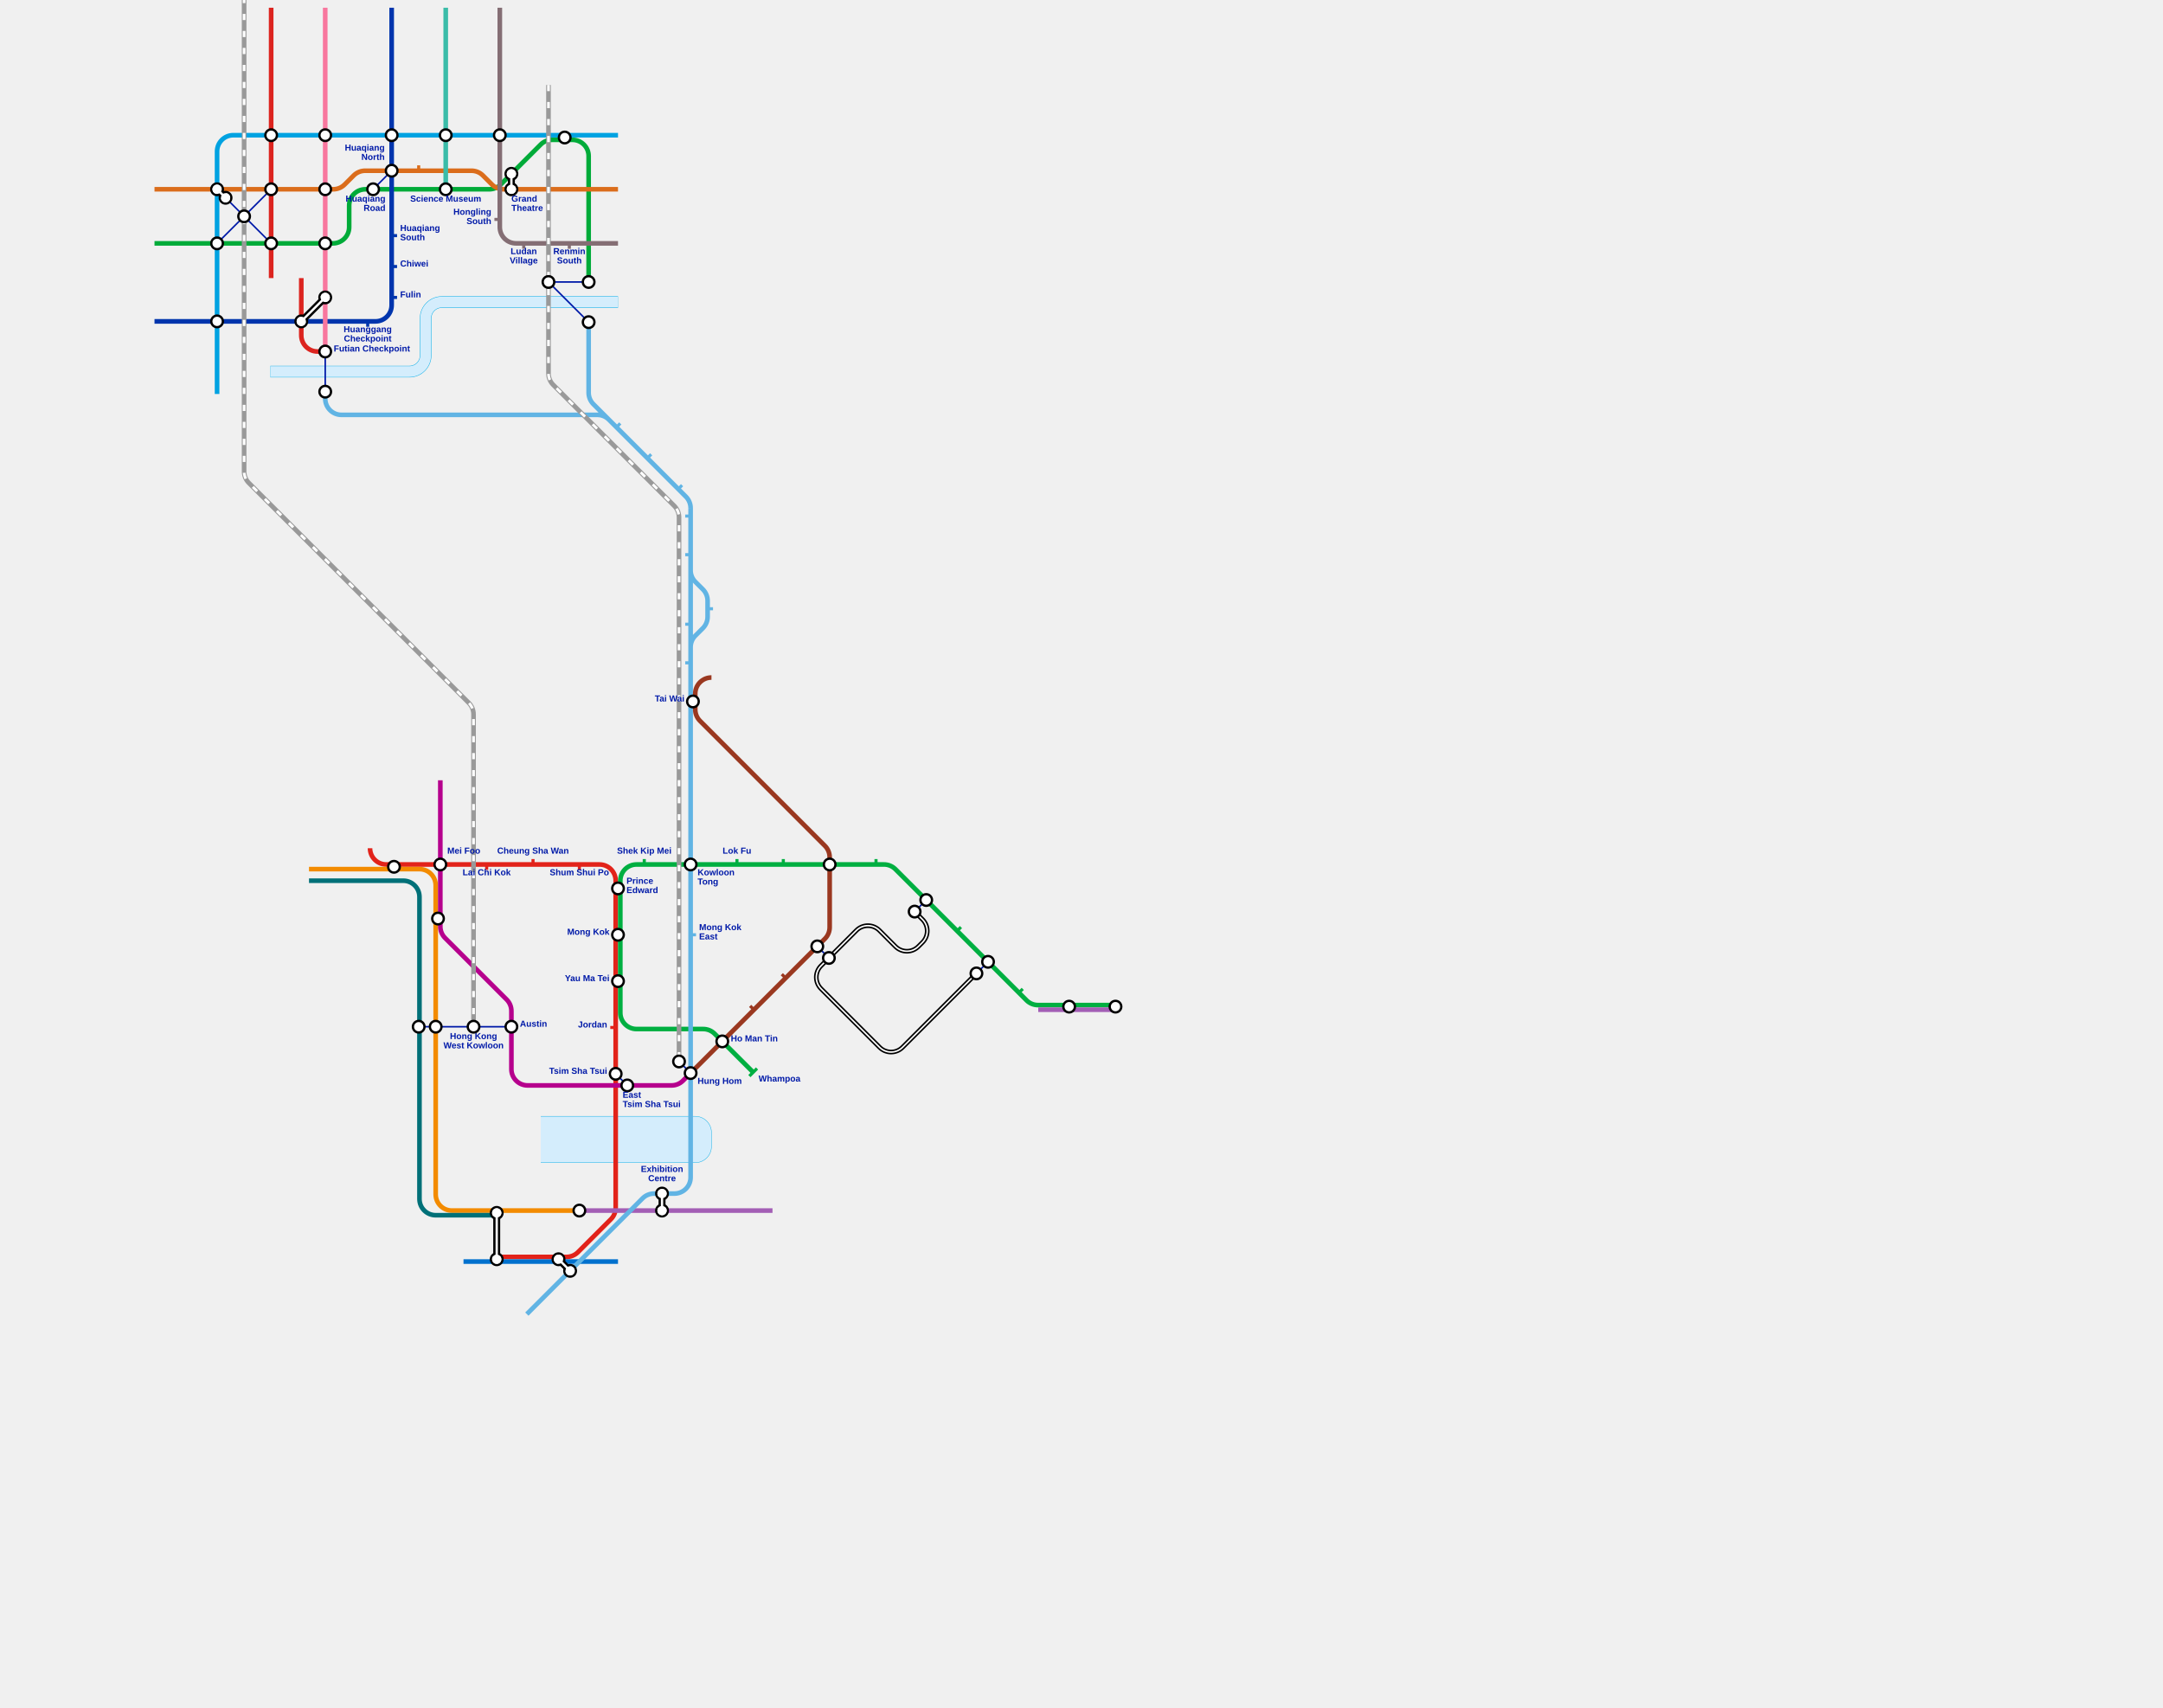
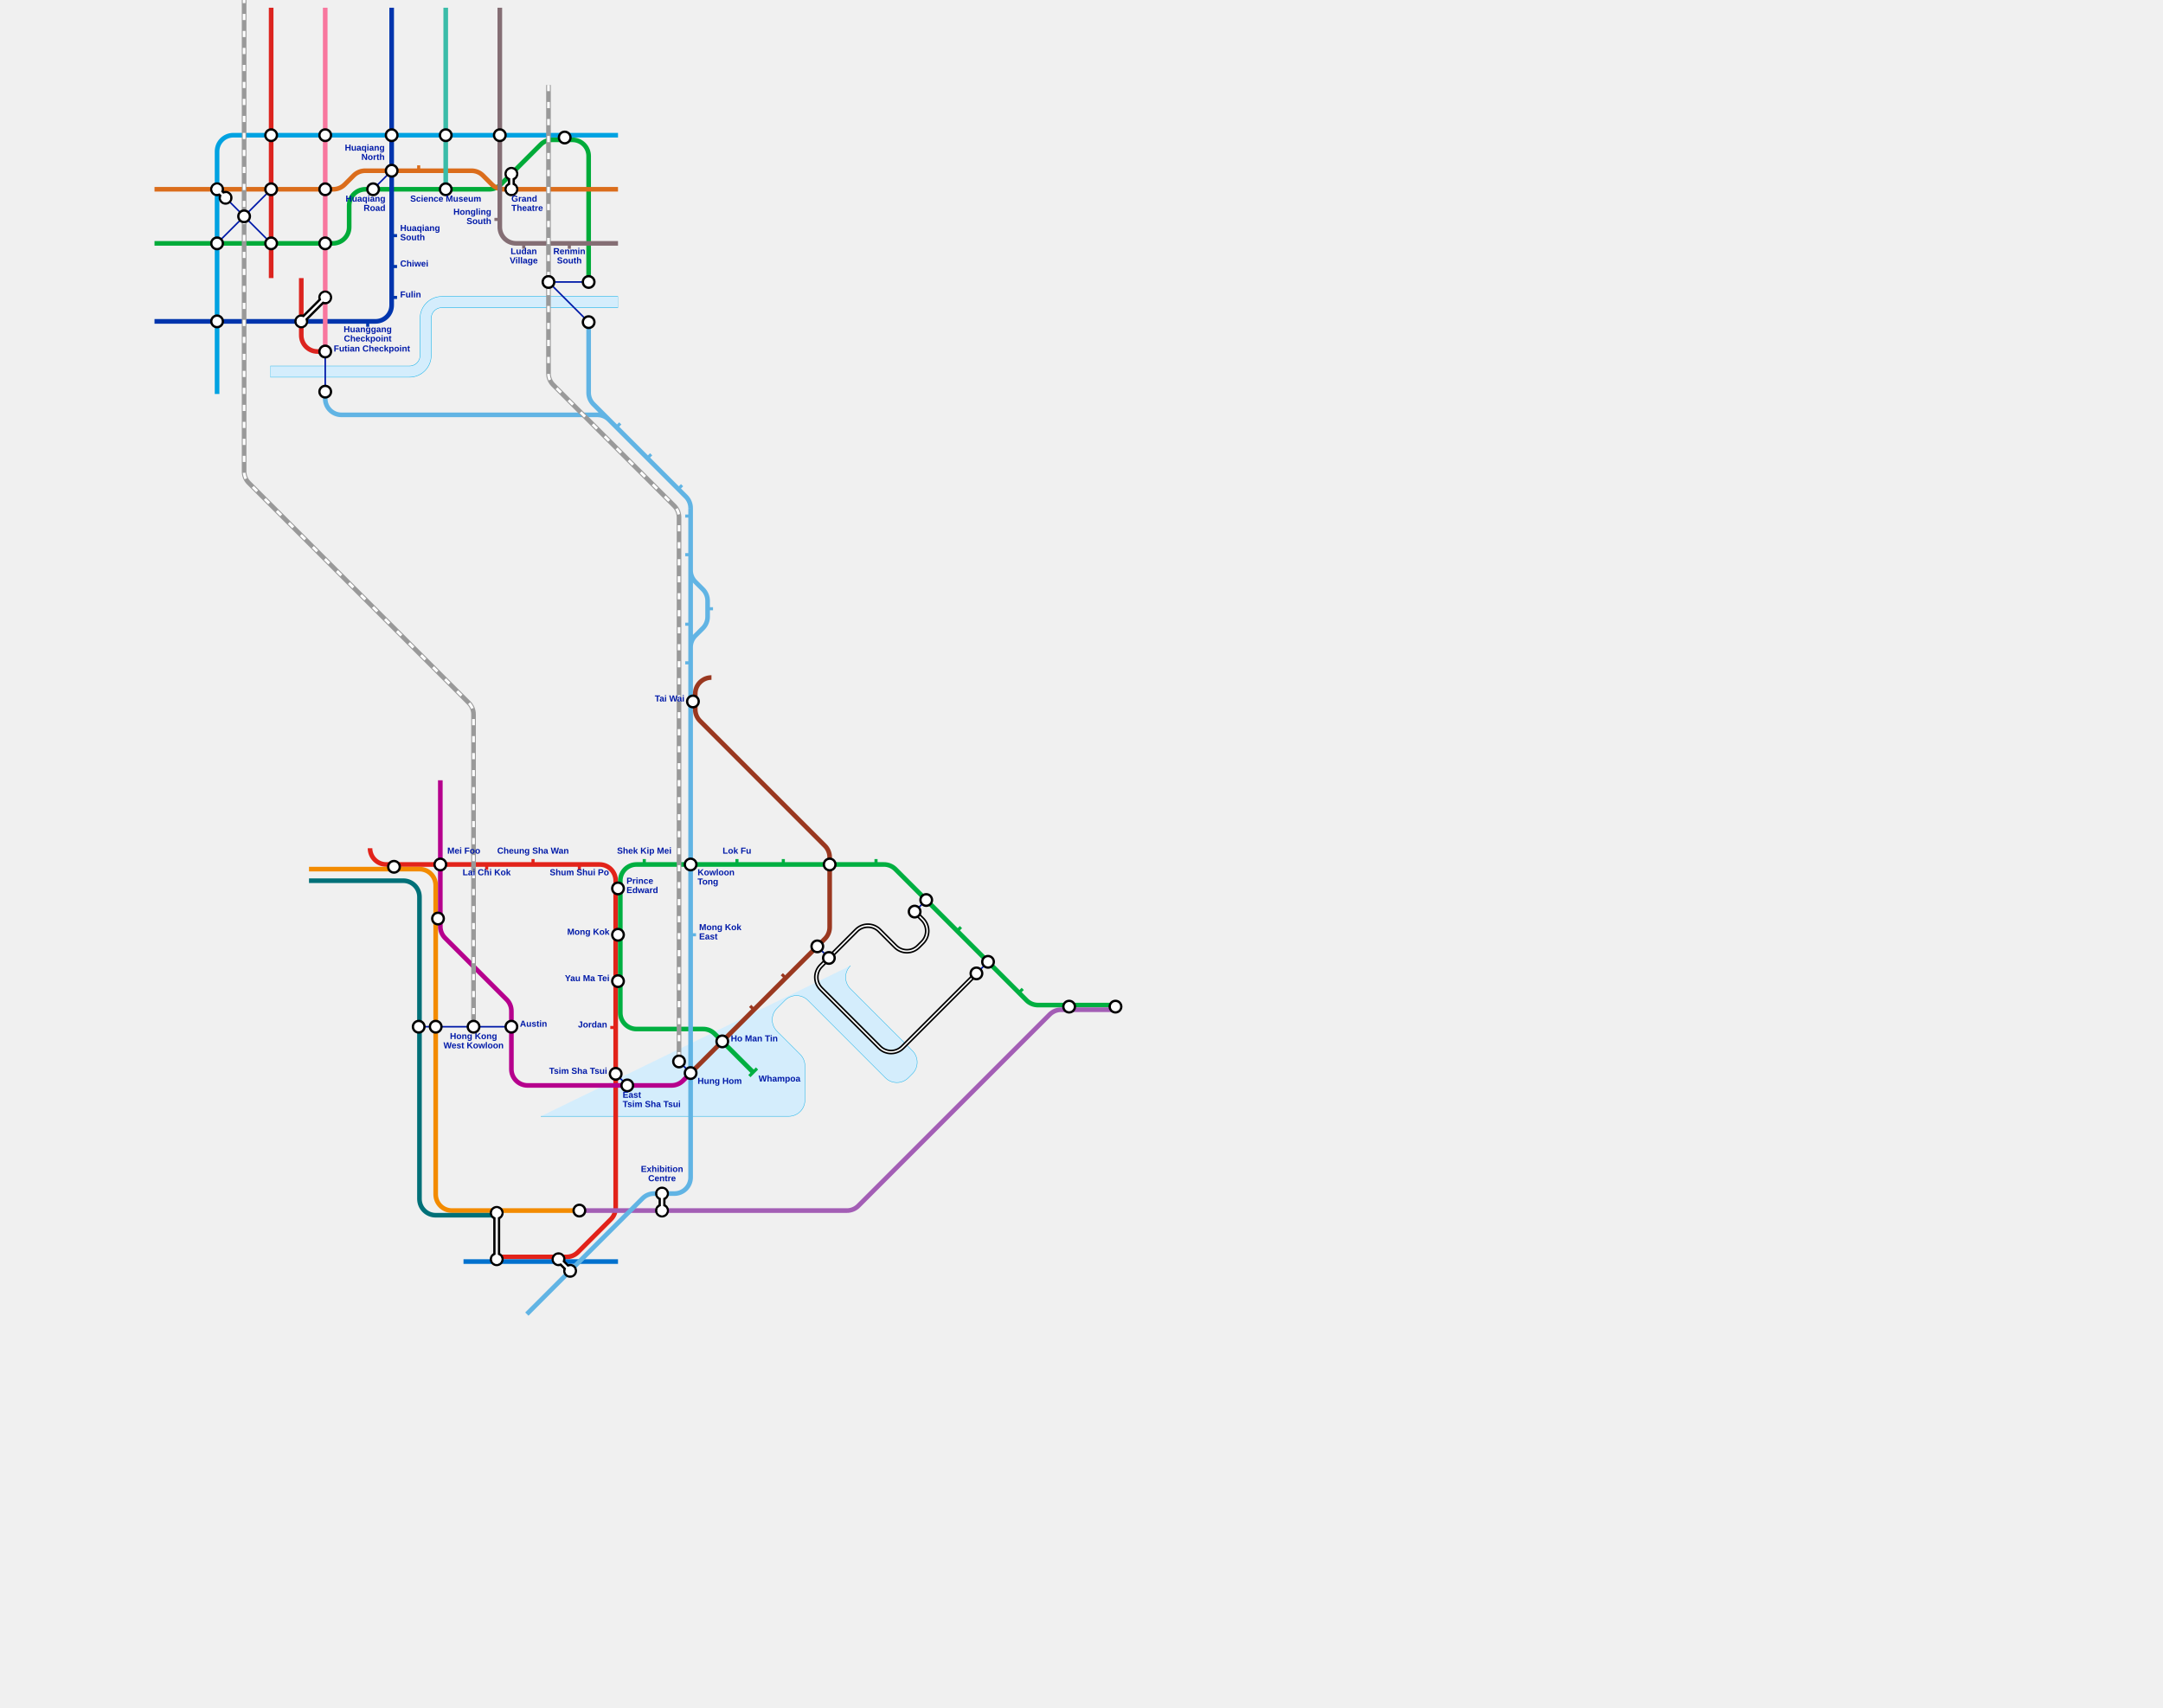
<svg xmlns="http://www.w3.org/2000/svg" xmlns:xlink="http://www.w3.org/1999/xlink" width="2800" height="2210" viewBox="-800 -1210 2800 2210">
  <style type="text/css">
        .LineDiagram {fill:none;stroke-width:6}
        .NonGZMTR {stroke:#fff;stroke-width:2}
        .Railway {stroke-dasharray:8,14;stroke-width:3.5;stroke:#fff}
        .DumbbellBG {stroke:#000;stroke-width:9}
        .DumbbellFG {stroke:#fff;stroke-width:3}
        .PaidTunnel {fill:none;stroke:#0019A8;stroke-width:2}
        .RiverBG {fill:none;stroke-width:15;stroke:#00ABE7}
        .RiverFG {fill:none;stroke-width:14;stroke:#D4EDFC}
        .Sea {stroke-width:0.5;stroke:#00ABE7;fill:#D4EDFC}
        .FlagBox {fill:none;stroke-width:8}
        .FlagBoxNameEN {
            font-family:Arial,"Hiragino Mincho ProN","PingFang HK","Meiryo UI",Meiryo,"Microsoft Jhenghei UI","Arial Unicode MS",sans-serif;
            font-weight:bold;
            alignment-baseline:middle;
            text-anchor:middle;
            font-size:4.5pt;
        }
        .FlagBoxNameZH {
            font-family:Arial,"Hiragino Mincho ProN","PingFang HK","Meiryo UI",Meiryo,"Microsoft Jhenghei UI","Arial Unicode MS",sans-serif;
            font-weight:bold;
            alignment-baseline:central;
            text-anchor:middle;
            font-size:3.7pt;
        }
        .StationTick {fill:none;stroke-width:4}
        .StationNameEN {
            font-family:Arial,"Hiragino Mincho ProN","PingFang HK","Meiryo UI",Meiryo,"Microsoft Jhenghei UI","Arial Unicode MS",sans-serif;
            fill:#0019A8;
            font-weight:bold;
            alignment-baseline:middle;
        }
        .StationNameZH {
            font-family:Arial,"Hiragino Mincho ProN","PingFang HK","Meiryo UI",Meiryo,"Microsoft Jhenghei UI","Arial Unicode MS",sans-serif;
            fill:#0019A8;
            font-weight:bold;
            alignment-baseline:central;
        }
        .cgz1 {stroke:#F3D03E}
        .cgz2 {stroke:#00629B}
        .cgz3 {stroke:#ECA154}
        .cgz4 {stroke:#00843D}
        .cgz5 {stroke:#C5003E}
        .cgz6 {stroke:#80225F}
        .cgz7 {stroke:#97D700}
        .cgz8 {stroke:#008C95}
        .cgz9 {stroke:#71CC98}
        .cgz10 {stroke:#7D9BC1}
        .cgz11 {stroke:#470A68}
        .cgz12 {stroke:#59621D}
        .cgz13 {stroke:#8E8C13}
        .cgz14 {stroke:#81312F}
        .cgz18 {stroke:#D48BC8}
        .cgz19 {stroke:#BB29BB}
        .cgz21 {stroke:#201747}
        .cgz22 {stroke:#041E42}
        .cgf {stroke:#C4D600}
        .cgzapm {stroke:#00B5E2}
        .cgzthz1 {stroke:#44A729}
        .cfs11 {stroke:#6600CC}
        .cunknown {stroke:#999999}
        .cprdir {stroke:#2F8072}
        
        .csz1 {stroke:#00AB39}
        .csz2 {stroke:#DB6D1C}
        .csz3 {stroke:#00A2E1}
        .csz4 {stroke:#DC241F}
        .csz6 {stroke:#3ABCA8}
        .csz7 {stroke:#0035AD}
        .csz9 {stroke:#846E74}
        .csz10 {stroke:#F8779E}

        .ctwl {stroke:#E2231A}
        .cktl {stroke:#00AF41}
        .cisl {stroke:#0071CE}
        .ctkl {stroke:#A35EB5}
        .ctcl {stroke:#F38B00}
        .cdrl {stroke:#E777CB}
        .cael {stroke:#007078}
        .cerl {stroke:#61B4E4}
        .cwrl {stroke:#B6008D}
        .cmol {stroke:#9A3820}
        .csil {stroke:#B6BD00}
        .c360 {stroke:#94989A}
        .clrl {stroke:#CD9700}
        .cefls {stroke:#000000}

        .TfLLU {fill:#0019A8}
        .CorporateGrey {fill:#868F98}
    </style>
  <defs>
    <path id="st" class="StationTick" d="M 2,0 H 7" />
    <path id="term" class="StationTick" d="M -7,0 H 7" />
    <g id="int">
      <circle cx="0" cy="0" r="9" fill="#000" />
      <circle cx="0" cy="0" r="6" fill="#fff" />
    </g>
    <path id="flagbox" class="FlagBox" d="M -30,0 H 30" />
    <use xlink:href="#st" id="stsz1" class="csz1" />
    <use xlink:href="#st" id="stsz2" class="csz2" />
    <use xlink:href="#st" id="stsz3" class="csz3" />
    <use xlink:href="#st" id="stsz4" class="csz4" />
    <use xlink:href="#st" id="stsz7" class="csz7" />
    <use xlink:href="#st" id="stsz9" class="csz9" />
    <use xlink:href="#st" id="stsz10" class="csz10" />
    <use xlink:href="#st" id="sttwl" class="ctwl" />
    <use xlink:href="#st" id="stktl" class="cktl" />
    <use xlink:href="#term" id="termktl" class="cktl" />
    <use xlink:href="#st" id="sterl" class="cerl" />
    <use xlink:href="#st" id="stmol" class="cmol" />
    <g id="chinarail" transform="scale(0.0165) translate(-260,-305)" style="stroke:none;fill:#E60012">
      <path d="                 M169,273.5c0-19,14.7-34.8,33.7-36.3c18.9-1.5,38.1-2.2,57.4-2.2c19.3,0,38.4,0.8,57.3,2.2                 c19,1.5,33.7,17.3,33.7,36.3v47.3l-51.3,14.7c-11.2,3.2-18.9,13.4-18.9,25v147.8c0,17.4,12.2,32.3,29.3,35.7l110.6,22.1              c4.9,1,8.4,5.2,8.4,10.2V599H91v-22.7c0-5,3.5-9.2,8.4-10.2L209.9,544c17-3.4,29.3-18.3,29.3-35.7V360.5c0-11.6-7.7-21.8-18.9-25              L169,320.8V273.5z M309.4,31.7c0.2-1.2,0.3-2.4,0.3-3.6c0-14-11.1-25.4-24.9-26C276.6,1.4,268.3,1,260,1c-8.3,0-16.6,0.4-24.7,1.1              c-13.9,0.6-24.9,12-24.9,26c0,1.2,0.1,2.5,0.3,3.6C90.6,54.8,0,160.3,0,287c0,97.2,53.4,182,132.4,226.6l36.8-48.1              C104.3,432.4,59.8,364.9,59.8,287c0-110.6,89.6-200.2,200.2-200.2S460.2,176.4,460.2,287c0,77.9-44.5,145.4-109.4,178.5              c15,19.6,25.6,33.5,36.8,48.1C466.6,469,520,384.2,520,287C520,160.3,429.4,54.8,309.4,31.7z             " />
    </g>
    <g id="prdir" fill="#2f8072" stroke="none" transform="scale(0.045) translate(-120,-110)">
      <path d="m 123.261,86.979 c 18.826,44.554 49.388,83.668 88.995,112.823 l 13.143,9.675 19.351,-26.286 -13.143,-9.675 c -48.909,-36.002 -82.086,-89.248 -93.069,-148.784 -0.418,3.388 -0.841,6.777 -1.384,10.135 -0.715,4.415 -1.538,8.803 -2.466,13.159 -0.928,4.357 -1.961,8.681 -3.099,12.973 -1.138,4.292 -2.379,8.549 -3.723,12.768 -1.343,4.219 -2.789,8.402 -4.335,12.542 -0.084,0.226 -0.185,0.444 -0.27,0.67 z" />
      <path d="M 75.718,153.262 C 104.986,114.754 123.694,68.776 129.262,19.911 L 131.11,3.696 98.68,0 96.832,16.215 c -6.875,60.34 -36.537,115.622 -82.703,154.786 3.147,-1.324 6.295,-2.645 9.479,-3.845 4.184,-1.578 8.4,-3.048 12.641,-4.412 4.24,-1.364 8.505,-2.621 12.794,-3.77 4.288,-1.15 8.598,-2.193 12.927,-3.128 4.328,-0.935 8.675,-1.764 13.035,-2.485 0.238,-0.04 0.477,-0.061 0.715,-0.099 z" />
      <path d="m 157.156,160.728 c -47.997,-5.973 -97.153,0.937 -142.205,20.66 L 0,187.933 13.089,217.834 28.039,211.289 c 55.633,-24.355 118.334,-26.465 175.385,-6.208 -2.725,-2.056 -5.449,-4.116 -8.085,-6.266 -3.466,-2.826 -6.854,-5.733 -10.163,-8.716 -3.309,-2.982 -6.537,-6.039 -9.685,-9.17 -3.148,-3.131 -6.214,-6.335 -9.196,-9.608 -2.982,-3.273 -5.881,-6.616 -8.694,-10.025 -0.153,-0.186 -0.292,-0.382 -0.445,-0.569 z" />
    </g>
  </defs>
  <g id="cht_switch" style="opacity:0;cursor:pointer">
    <g id="cht_switch_base">
      <rect x="-690" y="-1040" width="10" height="10" style="fill:#fff;stroke:#000;stroke-width:1" />
      <text x="-675" y="-1030" font-size="14px" class="stname">Traditional Chinese</text>
    </g>
    <g id="cht_switch_over" style="visibility:hidden;opacity:0">
      <use xlink:href="#enabled" x="-690" y="-1040" />
      <text x="-675" y="-1030" style="stroke:#243588;stroke-width:0.5;font-size:14px" class="stname">Traditional Chinese</text>
      <set begin="cht_switch_base.click" end="cht_switch_over.click" attributeName="visibility" attributeType="CSS" to="visible" />
      <set begin="cht_switch_base.click" end="cht_switch_over.click" attributeName="opacity" attributeType="CSS" to="1" />
    </g>
    <animate attributeName="opacity" attributeType="CSS" values="0; 1" keyTimes="0; 1" dur="0.5s" fill="freeze" />
  </g>
  <g class="RiverBG">
    <path id="Shenzhen_River" d="             M -450,-729             H -270 a 21,21 0 0,0 21,-21             V -798 a 21,21 0 0,1 21,-21             H 0         " />
  </g>
  <use xlink:href="#Shenzhen_River" class="RiverFG" />
-   <path id="Victoria_Harbour" class="Sea" d="         M -100,235         H 100 a 21,21 0 0,1 21,21         v 18 a 21,21 0 0,1 -21,21         H -100     " />
+   <path id="Victoria_Harbour" class="Sea" d="         M -100,235         H 221 a 21,21 0 0,0 21,-21         V 170 a 21,21 0 0,0 -6,-15         L 206,125 a 21,21 0 0,1 0,-30         L 216,85 a 21,21 0 0,1 30,0         L 346,185 a 21,21 0 0,0 30,0         L 381,180 a 21,21 0 0,0 0,-30         L 301,70 a 21,21 0 0,1 0,-30     " />
  <g class="LineDiagram">
    <path id="SZ1_route" class="csz1" d="             M -600,-895             H -369 a 21,21 0 0,0 21,-21             V -944 a 21,21 0 0,1 21,-21             H -167 a 21,21 0 0,0 15,-6             L -100,-1023 a 21,21 0 0,1 15,-6             H -59 a 21,21 0 0,1 21,21             V -845         " />
    <path id="SZ2_route" class="csz2" d="             M -600,-965             H -369 a 21,21 0 0,0 15,-6             L -342,-983 a 21,21 0 0,1 15,-6             H -190 a 21,21 0 0,1 15,6             L -163,-971 a 21,21 0 0,0 15,6             H 0         " />
    <path id="SZ3_route" class="csz3" d="             M -519,-700             V -1014 a 21,21 0 0,1 21,-21             H 0         " />
    <path id="SZ4_route" class="csz4" d="             M -379,-755             H -389 a 21,21 0 0,1 -21,-21             V -850              M -449,-850             V -1200         " />
    <path id="SZ6_route" class="csz6" d="             M -223,-965             V -1200         " />
    <path id="SZ7_route" class="csz7" d="             M -600,-794             H -314 a 21,21 0 0,0 21,-21             V -1200         " />
    <path id="SZ9_route" class="csz9" d="             M -153,-1200             V -916 a 21,21 0 0,0 21,21             H 0         " />
    <path id="SZ10_route" class="csz10" d="             M -379,-755             V -1200         " />
  </g>
  <g class="LineDiagram">
    <path id="TWL_route" class="ctwl" d="             M -321,-112 a 21,21 0 0,0 21,21             M -300,-91             H -24 a 21,21 0 0,1 21,21             V 353 a 21,21 0 0,1 -6,15             M -9,368             L -52,411 a 21,21 0 0,1 -15,6             M -67,417             H -153         " />
    <path id="KTL_route" class="cktl" d="             M 644,91             H 544 a 21,21 0 0,1 -15,-6             L 359,-85 a 21,21 0 0,0 -15,-6             H 300             H 24 a 21,21 0 0,0 -21,21             V 101 a 21,21 0 0,0 21,21             H 110 a 21,21 0 0,1 15,6             L 175,178         " />
    <path id="ISL_route" class="cisl" d="             M -200,423             H 0         " />
-     <path id="TKL_route" class="ctkl" d="             M -50,357             H 200             M 544,97             H 644         " />
+     <path id="TKL_route" class="ctkl" d="             M -50,357             H 296 a 21,21 0 0,0 15,-6             M 311,351             L 559,103 a 21,21 0 0,1 15,-6             M 574,97             H 644         " />
    <path id="TCL_route" class="ctcl" d="             M -400,-85             H -257 a 21,21 0 0,1 21,21             V 336 a 21,21 0 0,0 21,21             H -50         " />
    <path id="AEL_route" class="cael" d="             M -400,-70             H -278 a 21,21 0 0,1 21,21             V 342 a 21,21 0 0,0 21,21             H -153         " />
    <path id="ERL_route" class="cerl" d="             M -38,-793             V -702 a 21,21 0 0,0 6,15             L 88,-567 a 21,21 0 0,1 6,15             M 94,-552             V 314 a 21,21 0 0,1 -21,21             H 47 a 21,21 0 0,0 -15,6             L -118,491              M 94,-372 a 21,21 0 0,1 6,-15             L 110,-397 a 21,21 0 0,0 6,-15             V -432 a 21,21 0 0,0 -6,-15             L 100,-457 a 21,21 0 0,1 -6,-15              M -12,-667 a 21,21 0 0,0 -15,-6             H -358 a 21,21 0 0,1 -21,-21             V -703         " />
    <path id="WRL_route" class="cwrl" d="             M -230,-200             V -11 a 21,21 0 0,0 6,15             L -144,84 a 21,21 0 0,1 6,15             V 174 a 21,21 0 0,0 21,21             H 69 a 21,21 0 0,0 15,-6             L 94,179         " />
    <path id="MOL_route" class="cmol" d="             M 94,179             L 268,5 a 21,21 0 0,0 6,-15             V -100 a 21,21 0 0,0 -6,-15             L 106,-277 a 21,21 0 0,1 -6,-15             V -312 a 21,21 0 0,1 21,-21         " />
    <g class="cefls">
      <path id="EFLS_route" d="             M 384,-30             L 394,-20 a 21,21 0 0,1 0,30             L 389,15 a 21,21 0 0,1 -30,0             L 338.5,-5.5 a 21,21 0 0,0 -30,0             L 263,40 a 21,21 0 0,0 0,30             L 338.5,145.5 a 21,21 0 0,0 30,0             L 464,50             " />
    </g>
    <use xlink:href="#EFLS_route" class="NonGZMTR" />
    <g class="cunknown">
      <path id="Guangshen_Railway" d="                 M -90,-1100                 V -727 a 21,21 0 0,0 6,15                 L 73,-555 a 21,21 0 0,1 6,15                 V 164             " />
      <path id="GZ_SZ_HK_Railway" d="                 M -484,-1500                 V -600 a 21,21 0 0,0 6,15                 L -193,-300 a 21,21 0 0,1 6,15                 V 119             " />
    </g>
    <use xlink:href="#Guangshen_Railway" class="Railway" />
    <use xlink:href="#GZ_SZ_HK_Railway" class="Railway" />
  </g>
  <g id="Guangshen_Railway_station_icons">
    <path class="PaidTunnel" d="             M -90,-845 H -38             M -90,-845 L -38,-793             M 79,164 L 94,179         " />
    <use xlink:href="#int" x="-90" y="-845" id="Shenzhen" />
    <use xlink:href="#int" x="79" y="164" id="Kowloon" />
  </g>
  <g id="GZ_SZ_HK_Railway_station_icons">
    <path class="PaidTunnel" d="             M -508,-954 L -449,-895             M -519,-895 L -449,-965             M -236,119 H -138         " />
    <use xlink:href="#int" x="-484" y="-930" id="Futian" />
    <use xlink:href="#int" x="-187" y="119" id="West_Kowloon" />
  </g>
  <g id="SZ1_station_icons">
    <use xlink:href="#int" x="-519" y="-895" id="Shopping_Park" />
    <use xlink:href="#int" x="-449" y="-895" id="CEC" />
    <use xlink:href="#int" x="-379" y="-895" id="Gangxia" />
    <path class="PaidTunnel" d="             M -317,-965 L -293,-989         " />
    <use xlink:href="#int" x="-317" y="-965" id="Huaqiang_Rd" />
    <use xlink:href="#int" x="-223" y="-965" id="Science_Museum" />
    <use xlink:href="#int" x="-138" y="-985" id="Grand_Theatre" />
    <use xlink:href="#int" x="-69" y="-1032" id="Laojie" />
    <use xlink:href="#int" x="-38" y="-845" id="Luohu" />
  </g>
  <g id="SZ2_station_icons">
    <use xlink:href="#int" x="-519" y="-965" id="Futian" />
    <use xlink:href="#int" x="-449" y="-965" id="Civic_Centre" />
    <use xlink:href="#int" x="-379" y="-965" id="Gangxia_North" />
    <use xlink:href="#int" x="-293" y="-989" id="Huaqiang_North" />
    <use xlink:href="#stsz2" transform="translate(-258,-989)rotate(-90)" id="Yannan" />
    <use xlink:href="#int" x="-138" y="-965" id="Grand_Theatre_SZ2" />
    <g class="DumbbellBG">
      <path id="GrandTheatre_Interchange" d="                 M -138,-985 V -965             " />
    </g>
    <use xlink:href="#GrandTheatre_Interchange" class="DumbbellFG" />
    <circle cx="-138" cy="-985" r="6" fill="#fff" />
    <circle cx="-138" cy="-965" r="6" fill="#fff" />
  </g>
  <g id="SZ3_station_icons">
    <use xlink:href="#int" x="-519" y="-794" id="Shixia" />
    <use xlink:href="#int" x="-449" y="-1035" id="Childrens_Palace" />
    <use xlink:href="#int" x="-379" y="-1035" id="Lianhuacun" />
    <use xlink:href="#int" x="-293" y="-1035" id="Huaxin" />
    <use xlink:href="#int" x="-223" y="-1035" id="Tongxinling" />
    <use xlink:href="#int" x="-153" y="-1035" id="Hongling" />
  </g>
  <g id="SZ4_station_icons">
    <use xlink:href="#int" x="-410" y="-794" id="Fumin" />
    <path class="PaidTunnel" d="             M -379,-755 V -703         " />
    <use xlink:href="#int" x="-379" y="-755" id="Futian_Checkpoint" />
  </g>
  <g id="SZ7_station_icons">
    <use xlink:href="#stsz7" transform="translate(-324,-794)rotate(90)" id="Huanggang_Checkpoint" />
    <use xlink:href="#stsz7" transform="translate(-293,-825)" id="Fulin" />
    <use xlink:href="#stsz7" transform="translate(-293,-865)" id="Chiwei" />
    <use xlink:href="#stsz7" transform="translate(-293,-905)" id="Huaqiang_South" />
  </g>
  <g id="SZ9_station_icons">
    <use xlink:href="#stsz9" transform="translate(-153,-926)rotate(180)" id="Hongling_South" />
    <use xlink:href="#stsz9" transform="translate(-122,-895)rotate(90)" id="Ludancun" />
    <use xlink:href="#stsz9" transform="translate(-63,-895)rotate(90)" id="Renmin_South" />
  </g>
  <g id="SZ10_station_icons">
    <use xlink:href="#int" x="-379" y="-825" id="Fumin_SZ10" />
    <g class="DumbbellBG">
      <path id="Fumin_Interchange" d="                 M -410,-794 L -379,-825             " />
    </g>
    <use xlink:href="#Fumin_Interchange" class="DumbbellFG" />
    <circle cx="-410" cy="-794" r="6" fill="#fff" />
    <circle cx="-379" cy="-825" r="6" fill="#fff" />
  </g>
  <g id="SZ11_station_icons">
    <use xlink:href="#int" x="-508" y="-954" id="Futian_SZ11" />
    <g class="DumbbellBG">
      <path id="Futian_Interchange" d="                 M -519,-965 L -508,-954             " />
    </g>
    <use xlink:href="#Futian_Interchange" class="DumbbellFG" />
    <circle cx="-519" cy="-965" r="6" fill="#fff" />
    <circle cx="-508" cy="-954" r="6" fill="#fff" />
  </g>
  <g id="TWL_station_icons">
    <use xlink:href="#int" transform="translate(-290,-88)" id="LAK" />
    <use xlink:href="#int" x="-230" y="-91" id="MEF" />
    <use xlink:href="#sttwl" transform="translate(-170,-91)rotate(90)" id="LCK" />
    <use xlink:href="#sttwl" transform="translate(-110,-91)rotate(-90)" id="CSW" />
    <use xlink:href="#sttwl" transform="translate(-50,-91)rotate(90)" id="SSP" />
    <use xlink:href="#int" x="0" y="-60" id="PRE" />
    <use xlink:href="#int" x="0" y="0" id="MOK" />
    <use xlink:href="#int" x="0" y="60" id="YMT" />
    <use xlink:href="#sttwl" transform="translate(-3,120)rotate(180)" id="JOR" />
    <path class="PaidTunnel" d="             M -3,180 L 12,195         " />
    <use xlink:href="#int" x="-3" y="180" id="TST" />
    <use xlink:href="#int" x="-77" y="420" id="ADM" />
    <use xlink:href="#int" x="-157" y="420" id="CEN" />
  </g>
  <g id="KTL_station_icons">
    <use xlink:href="#int" x="644" y="93" id="TIK" />
    <use xlink:href="#int" x="584" y="93" id="YAT" />
    <use xlink:href="#stktl" transform="translate(519,75)rotate(-45)" id="LAT" />
    <path class="PaidTunnel" d="             M 479,35 L 464,50         " />
    <use xlink:href="#int" x="479" y="35" id="KWT" />
    <use xlink:href="#stktl" transform="translate(439,-5)rotate(-45)" id="NTK" />
    <path class="PaidTunnel" d="             M 399,-45 L 384,-30         " />
    <use xlink:href="#int" x="399" y="-45" id="KOB" />
    <use xlink:href="#stktl" transform="translate(334,-91)rotate(-90)" id="CHH" />
    <use xlink:href="#int" x="274" y="-91" id="DIH" />
    <use xlink:href="#stktl" transform="translate(214,-91)rotate(-90)" id="WTS" />
    <use xlink:href="#stktl" transform="translate(154,-91)rotate(-90)" id="LOF" />
    <use xlink:href="#int" x="94" y="-91" id="KOT" />
    <use xlink:href="#stktl" transform="translate(34,-91)rotate(-90)" id="SKM" />
    <use xlink:href="#int" x="135" y="138" id="HOM" />
    <use xlink:href="#termktl" transform="translate(175,178)rotate(-45)" id="WHA" />
  </g>
  <g id="TKL_station_icons">
    <use xlink:href="#int" x="57" y="357" id="EXC_TKL" />
  </g>
  <g id="TCL_station_icons">
    <path class="PaidTunnel" d="             M -236,119 H -258         " />
    <use xlink:href="#int" x="-236" y="119" id="KOW" />
    <use xlink:href="#int" x="-157" y="360" id="HOK" />
    <g class="DumbbellBG">
      <path id="HOK_CEN_Interchange" d="                 M -157,360 V 420             " />
    </g>
    <use xlink:href="#HOK_CEN_Interchange" class="DumbbellFG" />
    <circle cx="-157" cy="360" r="6" fill="#fff" />
    <circle cx="-157" cy="420" r="6" fill="#fff" />
    <use xlink:href="#int" x="-50" y="357" id="TAM" />
  </g>
  <g id="AEL_station_icons">
    <use xlink:href="#int" x="-258" y="119" id="KOW_AEL" />
  </g>
  <g id="SIL_station_icons">
    <use xlink:href="#int" x="-62" y="435" id="ADM_SIL" />
    <g class="DumbbellBG">
      <path id="ADM_Interchange" d="                 M -62,435 L -77,420             " />
    </g>
    <use xlink:href="#ADM_Interchange" class="DumbbellFG" />
    <circle cx="-62" cy="435" r="6" fill="#fff" />
    <circle cx="-77" cy="420" r="6" fill="#fff" />
  </g>
  <g id="ERL_station_icons">
    <use xlink:href="#int" transform="translate(-379,-703)" id="LMC" />
    <use xlink:href="#int" transform="translate(-38,-793)" id="LOW" />
    <use xlink:href="#sterl" transform="translate(-2,-657)rotate(-45)" id="SHS" />
    <use xlink:href="#sterl" transform="translate(38,-617)rotate(-45)" id="FAN" />
    <use xlink:href="#sterl" transform="translate(78,-577)rotate(-45)" id="TWO" />
    <use xlink:href="#sterl" transform="translate(94,-542)rotate(180)" id="TAP" />
    <use xlink:href="#sterl" transform="translate(94,-492)rotate(180)" id="UNI" />
    <use xlink:href="#sterl" transform="translate(116,-422)" id="RAC" />
    <use xlink:href="#sterl" transform="translate(94,-402)rotate(180)" id="FOT" />
    <use xlink:href="#sterl" transform="translate(94,-352)rotate(180)" id="SHT" />
    <use xlink:href="#int" x="97" y="-302" id="TAW" />
    <use xlink:href="#sterl" transform="translate(94,0)rotate(0)" id="MKK" />
    <use xlink:href="#int" x="94" y="179" id="HUH" />
    <use xlink:href="#int" x="57" y="335" id="EXC" />
    <g class="DumbbellBG">
      <path id="EXC_Interchange" d="                 M 57,335 V 357             " />
    </g>
    <use xlink:href="#EXC_Interchange" class="DumbbellFG" />
    <circle cx="57" cy="335" r="6" fill="#fff" />
    <circle cx="57" cy="357" r="6" fill="#fff" />
  </g>
  <g id="WRL_station_icons">
    <use xlink:href="#int" x="-233" y="-21" id="NAC" />
    <use xlink:href="#int" x="-138" y="119" id="AUS" />
    <use xlink:href="#int" x="12" y="195" id="ETS" />
  </g>
  <g id="MOL_station_icons">
    <use xlink:href="#stmol" transform="translate(176,97)rotate(-135)" id="TKW" />
    <use xlink:href="#stmol" transform="translate(217,56)rotate(-135)" id="SUW" />
    <path class="PaidTunnel" d="             M 258,15 L 273,30         " />
    <use xlink:href="#int" x="258" y="15" id="KAT" />
  </g>
  <g id="EFLS_station_icons">
    <use xlink:href="#int" x="384" y="-30" id="KOB_EFLS" />
    <use xlink:href="#int" x="273" y="30" id="KAT_EFLS" />
    <use xlink:href="#int" x="464" y="50" id="KWT_EFLS" />
  </g>
  <g id="Station_names_EN" font-size="8.5pt" style="visibility:visible">
    <g id="GZ_SZ_HK_Railway_names_EN">
      <g text-anchor="middle">
        <text x="-187" y="135" class="StationNameEN">Hong Kong<tspan x="-187" dy="12" class="StationNameEN">West Kowloon</tspan>
        </text>
      </g>
    </g>
    <g id="SZ1_names_EN">
      <g text-anchor="middle">
        <text x="-223" y="-949" class="StationNameEN">Science Museum</text>
      </g>
      <g text-anchor="end">
        <text x="-301" y="-949" class="StationNameEN">Huaqiang<tspan x="-301" dy="12" class="StationNameEN">Road</tspan>
        </text>
      </g>
    </g>
    <g id="SZ2_names_EN">
      <g text-anchor="start">
        <text x="-138" y="-949" class="StationNameEN">Grand<tspan x="-138" dy="12" class="StationNameEN">Theatre</tspan>
        </text>
      </g>
      <g text-anchor="end">
        <text x="-302" y="-1003" class="StationNameEN">North<tspan x="-302" dy="-12" class="StationNameEN">Huaqiang</tspan>
        </text>
      </g>
    </g>
    <g id="SZ4_names_EN">
      <g text-anchor="start">
        <text x="-368" y="-755" class="StationNameEN">Futian Checkpoint</text>
      </g>
    </g>
    <g id="SZ7_names_EN">
      <g text-anchor="start">
        <text x="-282" y="-825" class="StationNameEN">Fulin</text>
        <text x="-282" y="-865" class="StationNameEN">Chiwei</text>
        <text x="-282" y="-911" class="StationNameEN">Huaqiang<tspan x="-282" dy="12" class="StationNameEN">South</tspan>
        </text>
      </g>
      <g text-anchor="middle">
        <text x="-324" y="-780" class="StationNameEN">Huanggang<tspan x="-324" dy="12" class="StationNameEN">Checkpoint</tspan>
        </text>
      </g>
    </g>
    <g id="SZ9_names_EN">
      <g text-anchor="middle">
        <text x="-122" y="-881" class="StationNameEN">Ludan<tspan x="-122" dy="12" class="StationNameEN">Village</tspan>
        </text>
        <text x="-63" y="-881" class="StationNameEN">Renmin<tspan x="-63" dy="12" class="StationNameEN">South</tspan>
        </text>
      </g>
      <g text-anchor="end">
        <text x="-164" y="-932" class="StationNameEN">Hongling<tspan x="-164" dy="12" class="StationNameEN">South</tspan>
        </text>
      </g>
    </g>
    <g id="TWL_names_EN">
      <g text-anchor="start">
        <text x="-221" y="-105" class="StationNameEN">Mei Foo</text>
        <text x="11" y="-66" class="StationNameEN">Prince<tspan x="11" dy="12" class="StationNameEN">Edward</tspan>
        </text>
      </g>
      <g text-anchor="middle">
        <text x="-170" y="-77" class="StationNameEN">Lai Chi Kok</text>
        <text x="-110" y="-105" class="StationNameEN">Cheung Sha Wan</text>
        <text x="-50" y="-77" class="StationNameEN">Shum Shui Po</text>
      </g>
      <g text-anchor="end">
        <text x="-11" y="0" class="StationNameEN">Mong Kok</text>
        <text x="-11" y="60" class="StationNameEN">Yau Ma Tei</text>
        <text x="-14" y="120" class="StationNameEN">Jordan</text>
        <text x="-14" y="180" class="StationNameEN">Tsim Sha Tsui</text>
      </g>
    </g>
    <g id="KTL_names_EN">
      <g text-anchor="start">
        <text x="103" y="-77" class="StationNameEN">Kowloon<tspan x="103" dy="12" class="StationNameEN">Tong</tspan>
        </text>
        <text x="146" y="138" class="StationNameEN">Ho Man Tin</text>
        <text x="182" y="190" class="StationNameEN">Whampoa</text>
      </g>
      <g text-anchor="middle">
        <text x="154" y="-105" class="StationNameEN">Lok Fu</text>
        <text x="34" y="-105" class="StationNameEN">Shek Kip Mei</text>
      </g>
    </g>
    <g id="ERL_names_EN">
      <g text-anchor="start">
        <text x="105" y="-6" class="StationNameEN">Mong Kok<tspan x="105" dy="12" class="StationNameEN">East</tspan>
        </text>
        <text x="103" y="193" class="StationNameEN">Hung Hom</text>
      </g>
      <g text-anchor="middle">
        <text x="57" y="319" class="StationNameEN">Centre<tspan x="57" dy="-12" class="StationNameEN">Exhibition</tspan>
        </text>
      </g>
      <g text-anchor="end">
        <text x="86" y="-302" class="StationNameEN">Tai Wai</text>
      </g>
    </g>
    <g id="WRL_names_EN">
      <g text-anchor="start">
        <text x="-127" y="119" class="StationNameEN">Austin</text>
        <text x="6" y="211" class="StationNameEN">East<tspan x="6" dy="12" class="StationNameEN">Tsim Sha Tsui</tspan>
        </text>
      </g>
    </g>
    <set begin="cht_switch_base.click" end="cht_switch_over.click" attributeName="visibility" attributeType="CSS" to="hidden" />
  </g>
  <g id="Station_names_ZH" font-size="6.7pt" style="visibility:hidden">
    <g id="GZ1_names_ZH">
      <g text-anchor="start">
        <text x="9" y="14" class="StationNameZH">公園前</text>
        <text x="149" y="14" class="StationNameZH">烈士陵園</text>
      </g>
      <g text-anchor="middle">
        <text x="70" y="-14" class="StationNameZH">農講所</text>
      </g>
    </g>
    <g id="GZ13_names_ZH">
      <g text-anchor="start">
                
            </g>
      <g text-anchor="middle">
        <text x="70" y="-84" class="StationNameZH">倉邊路</text>
        <text x="239" y="-56" class="StationNameZH">農林下路</text>
        <text x="319" y="-56" class="StationNameZH">梅東路</text>
      </g>
    </g>
    <set begin="cht_switch_base.click" end="cht_switch_over.click" attributeName="visibility" attributeType="CSS" to="visible" />
  </g>
</svg>
